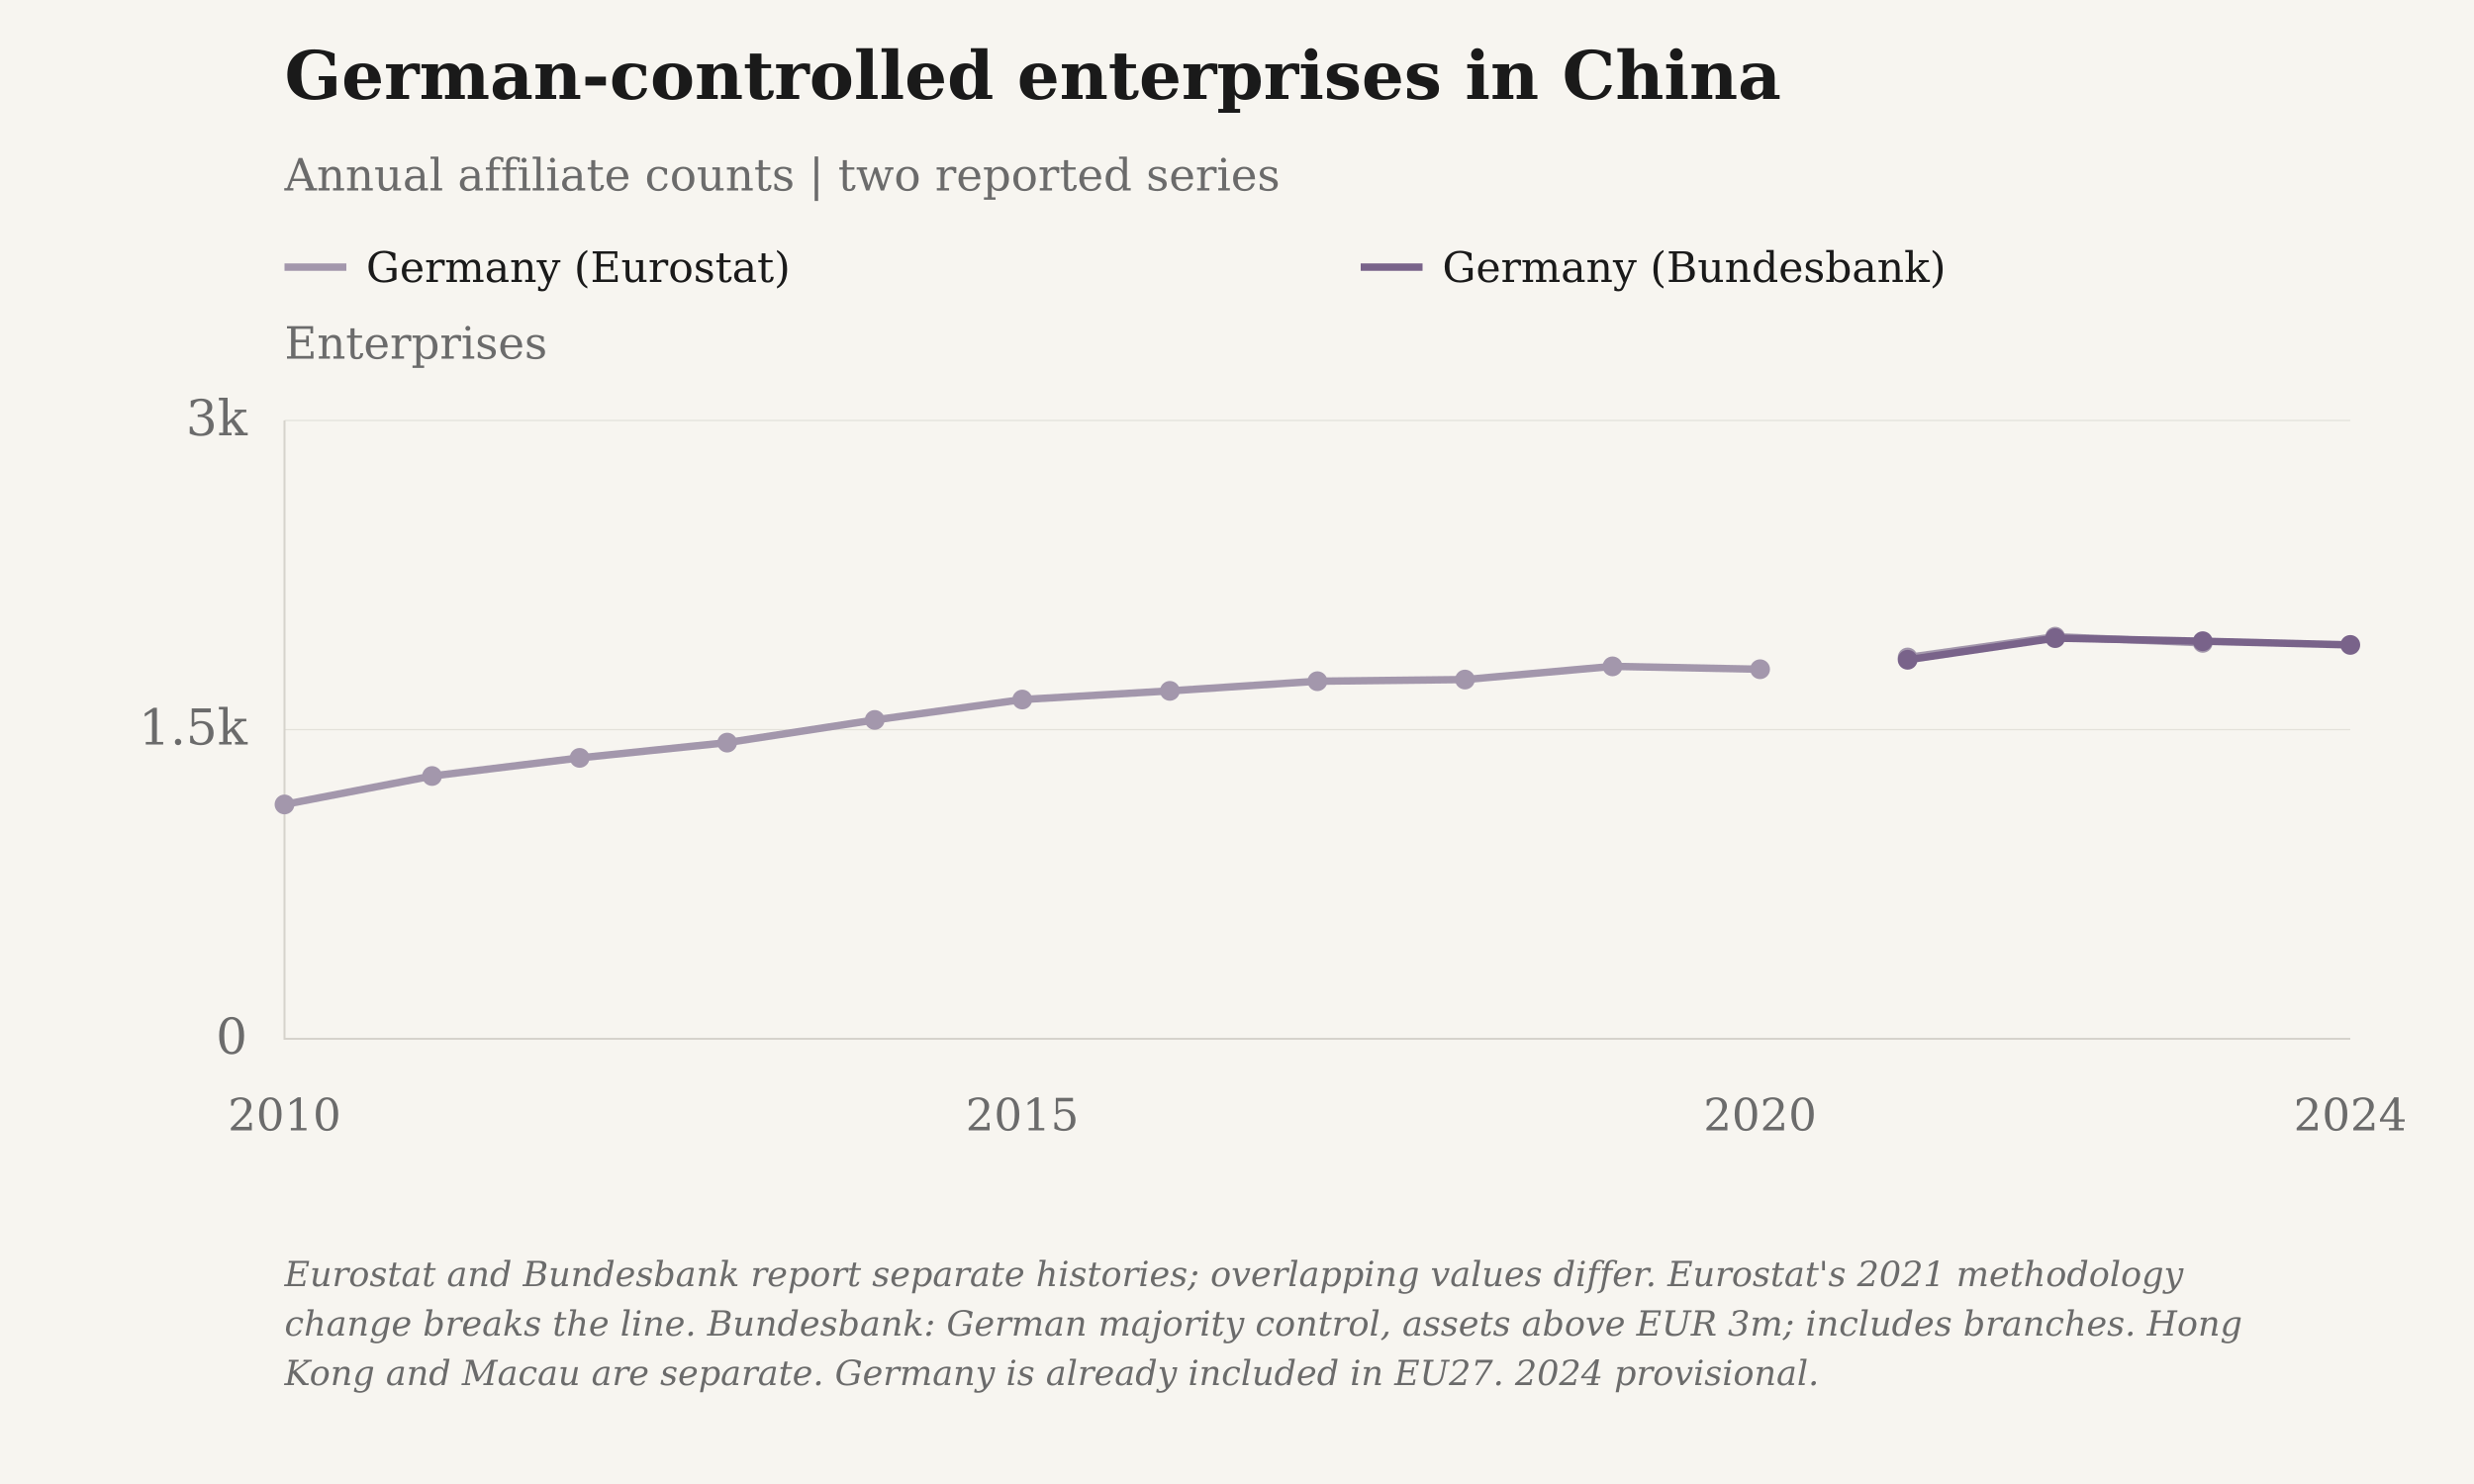
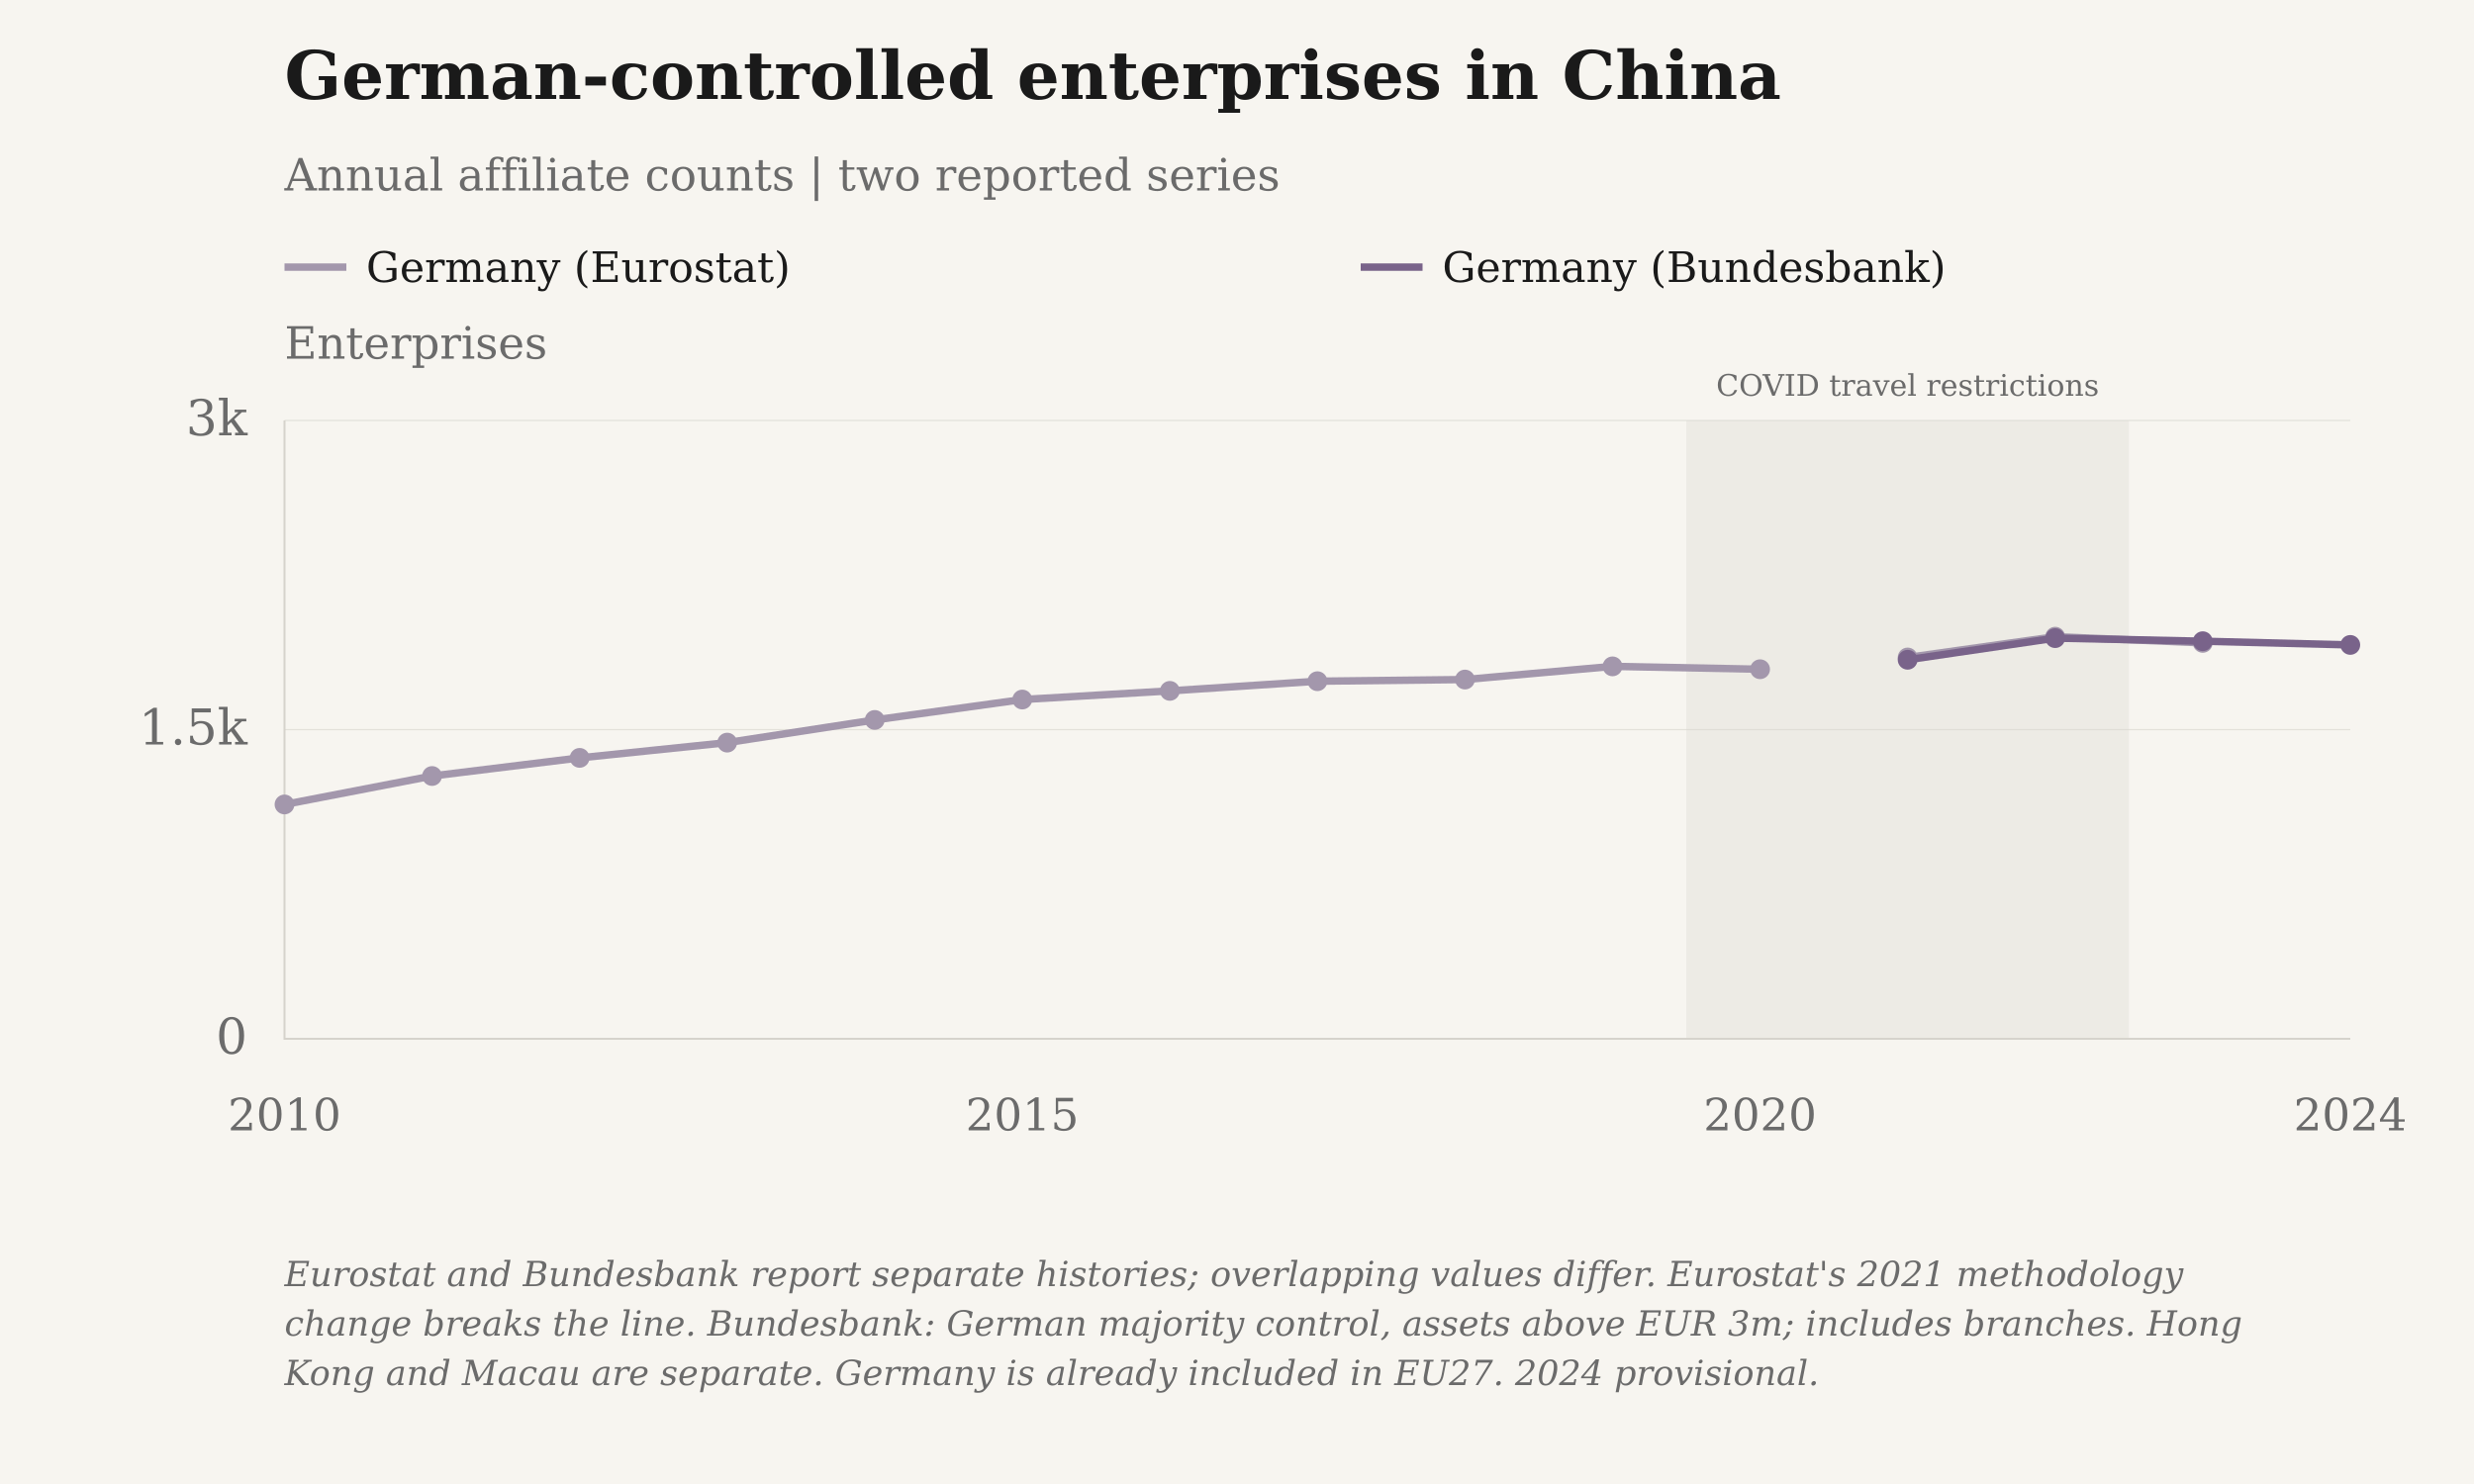
<svg xmlns="http://www.w3.org/2000/svg" viewBox="0 0 1000 600" role="img" aria-label="German-controlled enterprises in China">
  <rect class="chart-background" width="1000" height="600" fill="#F7F5F0" />
  <g font-family="DejaVu Serif, Georgia, 'Times New Roman', serif" font-size="20" fill="#6B6B6B">
    <text x="115" y="40" font-size="27" font-weight="bold" fill="#1A1A1A">German-controlled enterprises in China</text>
    <text x="115" y="77" font-size="18">Annual affiliate counts | two reported series</text>
    <text class="axis-unit" x="115" y="145" font-size="18">Enterprises</text>
+     <rect class="covid-band" data-start-year="2020" data-end-year="2022" x="681.61" y="170" width="178.93" height="250" fill="#D6D3CC" fill-opacity=".3" pointer-events="none" />
+     <text class="covid-label" x="771.07" y="160" text-anchor="middle" font-size="12" fill="#6B6B6B">COVID travel restrictions</text>
    <path d="M115 108h25" stroke="#A397AC" stroke-width="3" />
    <text class="legend-label" x="148" y="114" font-size="17" fill="#1A1A1A">Germany (Eurostat)</text>
    <path d="M550 108h25" stroke="#79638A" stroke-width="3" />
    <text class="legend-label" x="583" y="114" font-size="17" fill="#1A1A1A">Germany (Bundesbank)</text>
    <path d="M115 420.00H950" stroke="#D6D3CC" stroke-opacity=".6" stroke-width=".5" />
    <text x="100" y="426.00" text-anchor="end">0</text>
    <path d="M115 295.00H950" stroke="#D6D3CC" stroke-opacity=".6" stroke-width=".5" />
    <text x="100" y="301.00" text-anchor="end">1.5k</text>
    <path d="M115 170.00H950" stroke="#D6D3CC" stroke-opacity=".6" stroke-width=".5" />
    <text x="100" y="176.00" text-anchor="end">3k</text>
    <path d="M115 170V420H950" stroke="#D6D3CC" stroke-width=".8" fill="none" />
    <text class="year-tick" x="115.00" y="457" text-anchor="middle" font-size="18">2010</text>
    <text class="year-tick" x="413.21" y="457" text-anchor="middle" font-size="18">2015</text>
    <text class="year-tick" x="711.43" y="457" text-anchor="middle" font-size="18">2020</text>
    <text class="year-tick" x="950.00" y="457" text-anchor="middle" font-size="18">2024</text>
    <path class="data-line" data-series-id="eurostat_germany:china" d="M115.00,325.25 L174.64,313.75 L234.29,306.42 L293.93,300.25 L353.57,291.08 L413.21,282.83 L472.86,279.33 L532.50,275.42 L592.14,274.75 L651.79,269.42 L711.43,270.58 M771.07,265.83 L830.71,257.42 L890.36,259.92" stroke="#A397AC" stroke-width="3" fill="none" />
    <circle class="business-point" data-series-id="eurostat_germany:china" data-year="2010" data-value="1137" data-period="2010" data-reported-value="1137" data-reported-unit="enterprises" data-status="observed" cx="115.00" cy="325.25" r="4" fill="#A397AC" />
    <circle class="business-point" data-series-id="eurostat_germany:china" data-year="2011" data-value="1275" data-period="2011" data-reported-value="1275" data-reported-unit="enterprises" data-status="observed" cx="174.64" cy="313.75" r="4" fill="#A397AC" />
    <circle class="business-point" data-series-id="eurostat_germany:china" data-year="2012" data-value="1363" data-period="2012" data-reported-value="1363" data-reported-unit="enterprises" data-status="observed" cx="234.29" cy="306.42" r="4" fill="#A397AC" />
    <circle class="business-point" data-series-id="eurostat_germany:china" data-year="2013" data-value="1437" data-period="2013" data-reported-value="1437" data-reported-unit="enterprises" data-status="observed" cx="293.93" cy="300.25" r="4" fill="#A397AC" />
    <circle class="business-point" data-series-id="eurostat_germany:china" data-year="2014" data-value="1547" data-period="2014" data-reported-value="1547" data-reported-unit="enterprises" data-status="observed" cx="353.57" cy="291.08" r="4" fill="#A397AC" />
    <circle class="business-point" data-series-id="eurostat_germany:china" data-year="2015" data-value="1646" data-period="2015" data-reported-value="1646" data-reported-unit="enterprises" data-status="observed" cx="413.21" cy="282.83" r="4" fill="#A397AC" />
    <circle class="business-point" data-series-id="eurostat_germany:china" data-year="2016" data-value="1688" data-period="2016" data-reported-value="1688" data-reported-unit="enterprises" data-status="observed" cx="472.86" cy="279.33" r="4" fill="#A397AC" />
    <circle class="business-point" data-series-id="eurostat_germany:china" data-year="2017" data-value="1735" data-period="2017" data-reported-value="1735" data-reported-unit="enterprises" data-status="observed" cx="532.50" cy="275.42" r="4" fill="#A397AC" />
    <circle class="business-point" data-series-id="eurostat_germany:china" data-year="2018" data-value="1743" data-period="2018" data-reported-value="1743" data-reported-unit="enterprises" data-status="observed" cx="592.14" cy="274.75" r="4" fill="#A397AC" />
    <circle class="business-point" data-series-id="eurostat_germany:china" data-year="2019" data-value="1807" data-period="2019" data-reported-value="1807" data-reported-unit="enterprises" data-status="observed" cx="651.79" cy="269.42" r="4" fill="#A397AC" />
    <circle class="business-point" data-series-id="eurostat_germany:china" data-year="2020" data-value="1793" data-period="2020" data-reported-value="1793" data-reported-unit="enterprises" data-status="observed" cx="711.43" cy="270.58" r="4" fill="#A397AC" />
    <circle class="business-point" data-series-id="eurostat_germany:china" data-year="2021" data-value="1850" data-period="2021" data-reported-value="1850" data-reported-unit="enterprises" data-status="observed" cx="771.07" cy="265.83" r="4" fill="#A397AC" />
    <circle class="business-point" data-series-id="eurostat_germany:china" data-year="2022" data-value="1951" data-period="2022" data-reported-value="1951" data-reported-unit="enterprises" data-status="observed" cx="830.71" cy="257.42" r="4" fill="#A397AC" />
    <circle class="business-point" data-series-id="eurostat_germany:china" data-year="2023" data-value="1921" data-period="2023" data-reported-value="1921" data-reported-unit="enterprises" data-status="observed" cx="890.36" cy="259.92" r="4" fill="#A397AC" />
    <path class="data-line" data-series-id="bundesbank_germany:china" d="M771.07,266.75 L830.71,258.00 L890.36,259.25 L950.00,260.75" stroke="#79638A" stroke-width="3" fill="none" />
    <circle class="business-point" data-series-id="bundesbank_germany:china" data-year="2021" data-value="1839" data-period="2021" data-reported-value="1839" data-reported-unit="enterprises" data-status="observed" cx="771.07" cy="266.75" r="4" fill="#79638A" />
    <circle class="business-point" data-series-id="bundesbank_germany:china" data-year="2022" data-value="1944" data-period="2022" data-reported-value="1944" data-reported-unit="enterprises" data-status="observed" cx="830.71" cy="258.00" r="4" fill="#79638A" />
    <circle class="business-point" data-series-id="bundesbank_germany:china" data-year="2023" data-value="1929" data-period="2023" data-reported-value="1929" data-reported-unit="enterprises" data-status="observed" cx="890.36" cy="259.25" r="4" fill="#79638A" />
    <circle class="business-point" data-series-id="bundesbank_germany:china" data-year="2024" data-value="1911" data-period="2024" data-reported-value="1911" data-reported-unit="enterprises" data-status="provisional" cx="950.00" cy="260.75" r="4" fill="#79638A" />
    <text class="figure-source" x="115" y="520" font-size="14" font-style="italic">Eurostat and Bundesbank report separate histories; overlapping values differ. Eurostat's 2021 methodology</text>
    <text class="figure-source" x="115" y="540" font-size="14" font-style="italic">change breaks the line. Bundesbank: German majority control, assets above EUR 3m; includes branches. Hong</text>
    <text class="figure-source" x="115" y="560" font-size="14" font-style="italic">Kong and Macau are separate. Germany is already included in EU27. 2024 provisional.</text>
  </g>
</svg>
